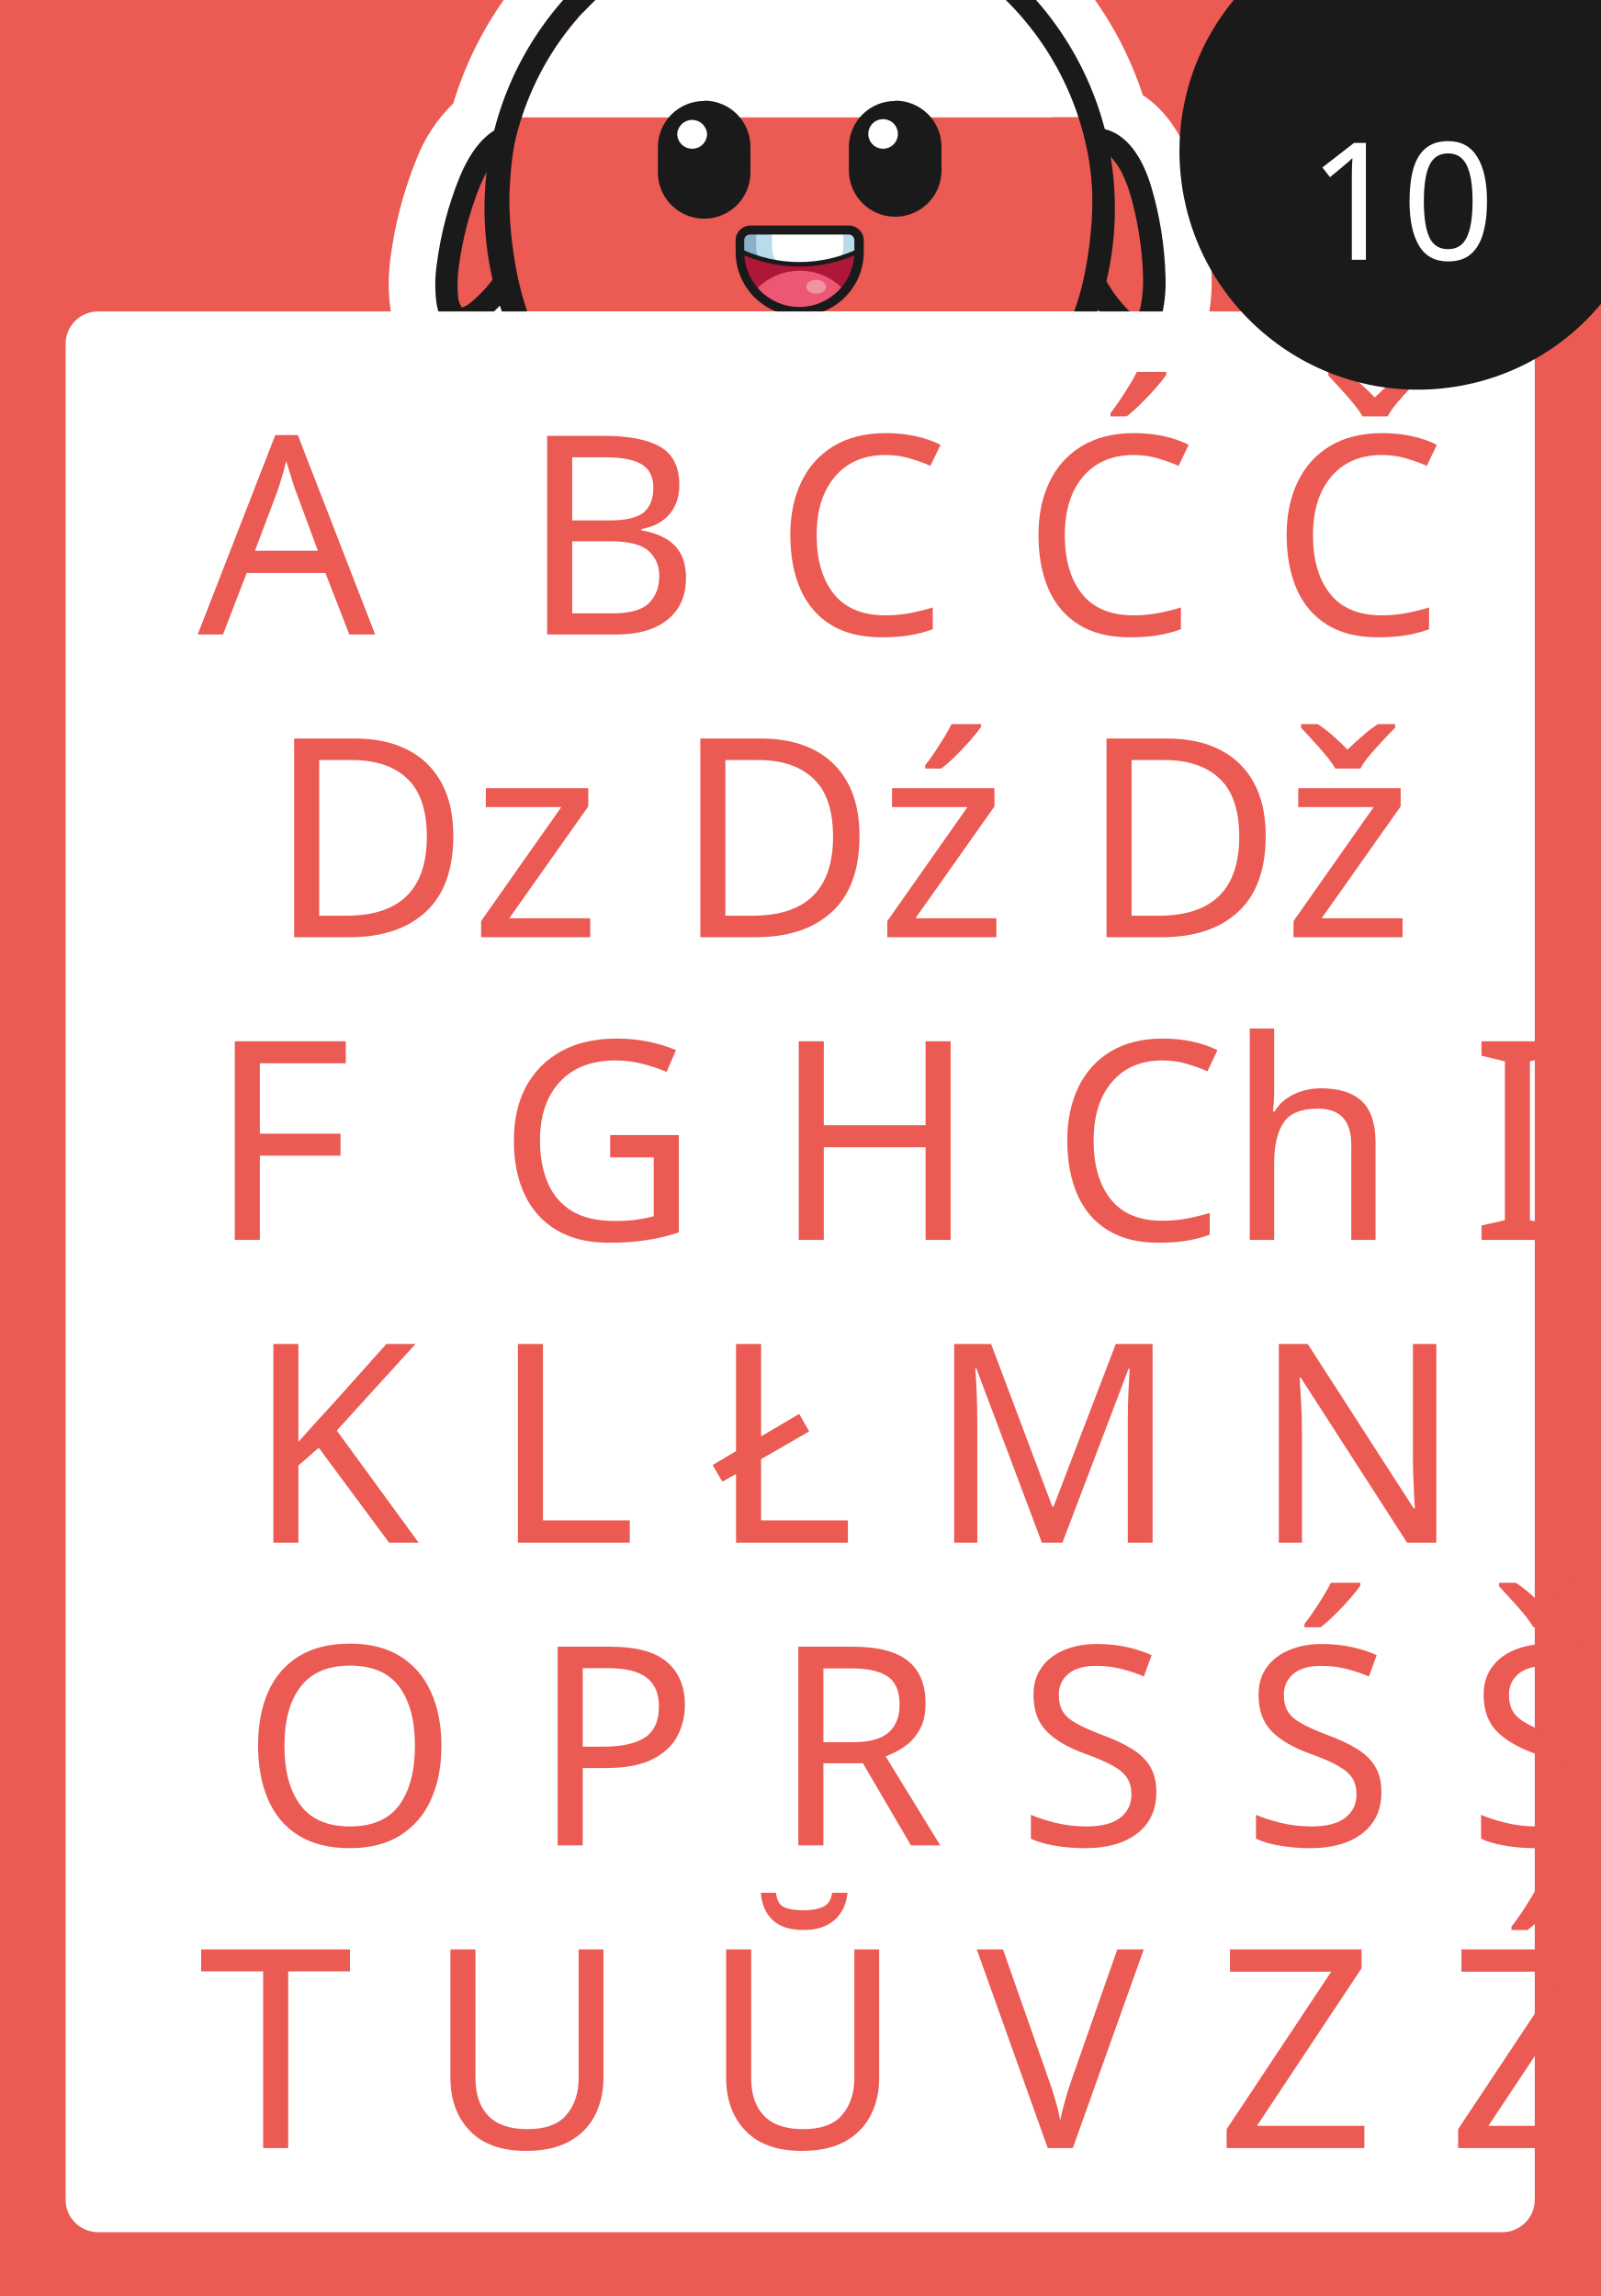
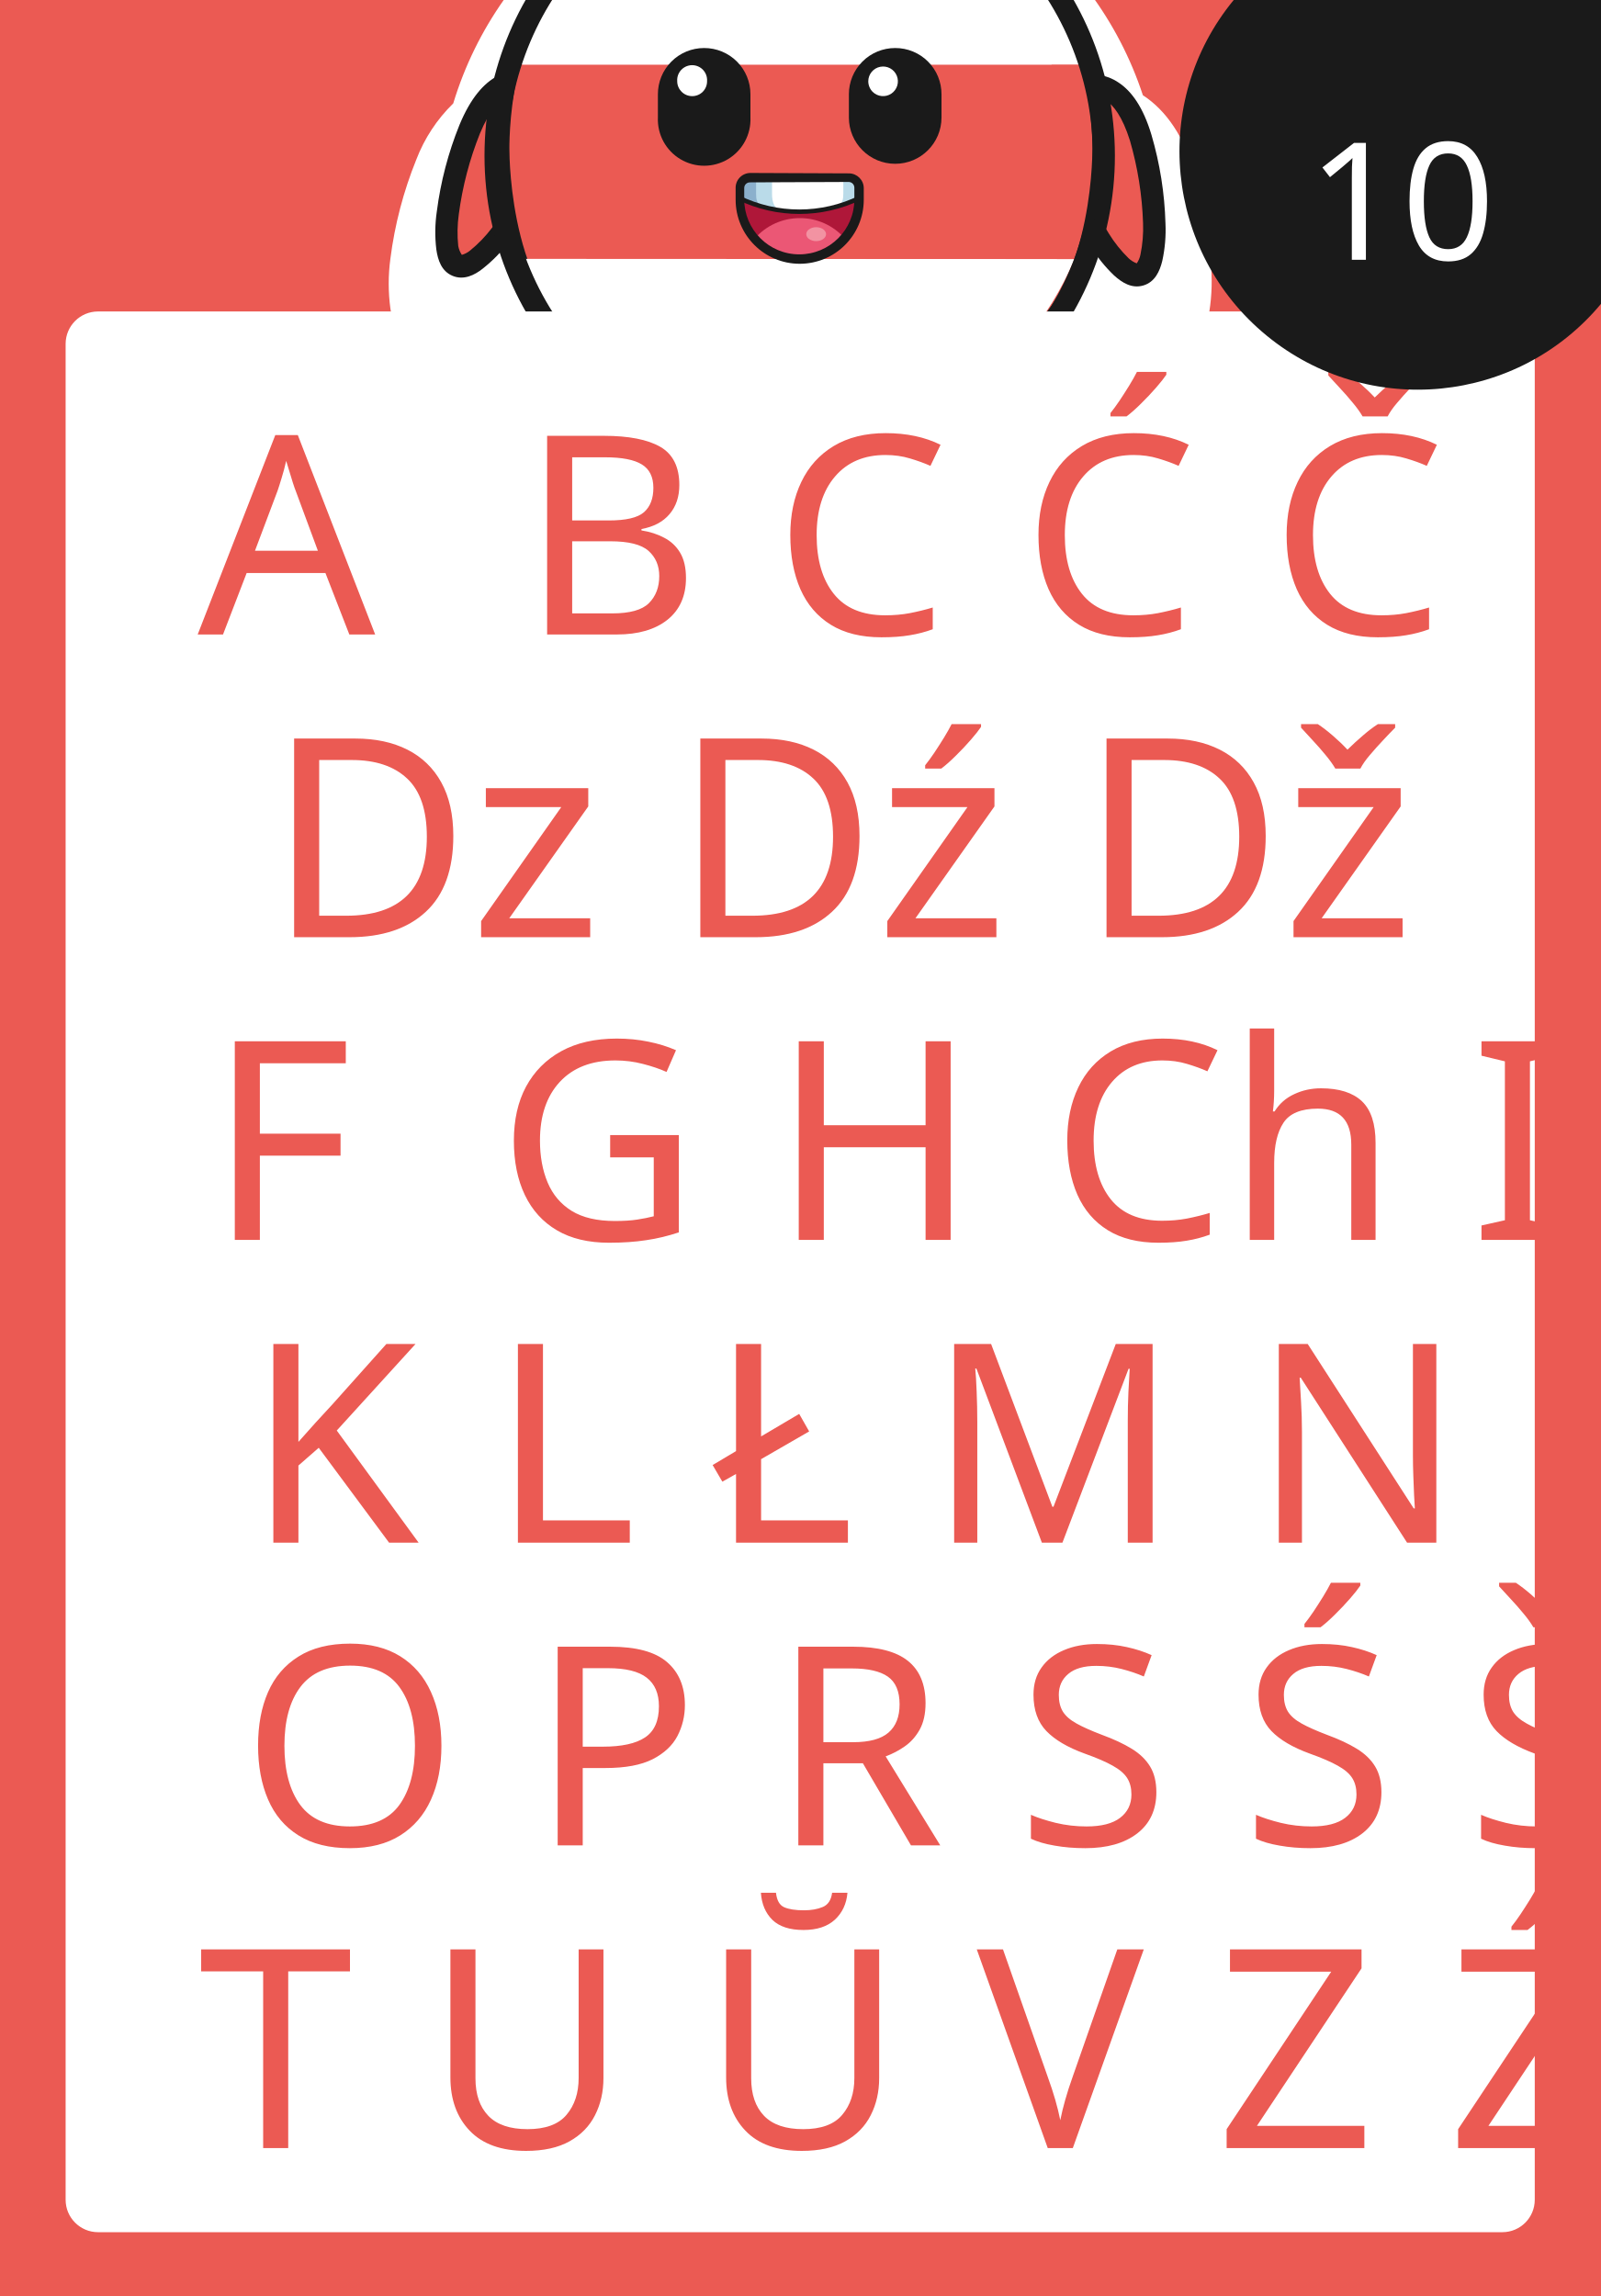
<svg xmlns="http://www.w3.org/2000/svg" id="Слой_1" data-name="Слой 1" viewBox="0 0 195.59 280.63">
  <defs>
    <style>.cls-1,.cls-9{fill:#eb5a53;}.cls-10,.cls-2{fill:#fff;}.cls-3{fill:#1a1a1a;}.cls-4{fill:#af1739;}.cls-5{fill:#eb5775;}.cls-6{fill:#badbe9;}.cls-7{fill:#8bb0cc;}.cls-8{fill:#f293a2;}.cls-9{font-size:34px;}.cls-10,.cls-9{font-family:Impact;}.cls-10{font-size:20px;}</style>
  </defs>
  <rect class="cls-1" x="-14.04" y="-18.73" width="228.37" height="310.43" />
  <path class="cls-2" d="M110.16,81.16c-2.26,0-5.48-.86-8-5A23.15,23.15,0,0,1,99.9,70.5l-.24-.89c-.64,0-1.29,0-1.93,0s-1.29,0-1.94,0l-.24.89a23.39,23.39,0,0,1-2.3,5.67c-2.47,4.13-5.69,5-8,5s-5.48-.86-8-5A23,23,0,0,1,75,70.5a48,48,0,0,1-1.47-8.06A44.05,44.05,0,0,1,58.48,45.76a8.42,8.42,0,0,1-2.11.27,8.31,8.31,0,0,1-3.22-.65c-2.1-.87-4.74-2.9-5.44-7.66a22.76,22.76,0,0,1,0-6.11,48.64,48.64,0,0,1,3.16-12.09,19.11,19.11,0,0,1,4.52-6.88,44.2,44.2,0,0,1,84.28-1c2.9,1.89,5,5.09,6.39,9.53a48.3,48.3,0,0,1,2,12.34,23.47,23.47,0,0,1-.56,6.09c-1.17,4.66-4,6.43-6.17,7.08a8.18,8.18,0,0,1-2.45.37h0a8.65,8.65,0,0,1-2.41-.35A44.29,44.29,0,0,1,121.9,62.44a48,48,0,0,1-1.48,8.06,23.39,23.39,0,0,1-2.3,5.67C115.65,80.29,112.43,81.16,110.16,81.16Z" />
-   <path class="cls-1" d="M105.24,58.13c0-6.61,2.91-7.92,4.92-7.92s4.92,1.31,4.92,7.92-2.2,16-4.92,16-4.92-9.39-4.92-16Zm0,0" />
-   <path class="cls-3" d="M110.16,48.83a5.58,5.58,0,0,0-4.26,2c-1.26,1.49-2,3.82-2,7.33A42.68,42.68,0,0,0,105.36,69a18,18,0,0,0,1.71,4.28c.69,1.16,1.62,2.24,3.09,2.24s2.4-1.08,3.09-2.24A17.19,17.19,0,0,0,115,69a42.68,42.68,0,0,0,1.49-10.84c0-3.51-.76-5.84-2-7.33a5.56,5.56,0,0,0-4.26-2Zm0,2.75a2.66,2.66,0,0,1,2.17,1c.69.82,1.38,2.45,1.38,5.55a40.52,40.52,0,0,1-1.39,10.1,16.18,16.18,0,0,1-1.42,3.61,2.71,2.71,0,0,1-.74.88,2.75,2.75,0,0,1-.73-.88A15.26,15.26,0,0,1,108,68.23a40.52,40.52,0,0,1-1.39-10.1c0-3.1.68-4.73,1.38-5.55a2.64,2.64,0,0,1,2.16-1Zm0,0" />
-   <path class="cls-1" d="M80.37,58.13c0-6.61,2.91-7.92,4.92-7.92s4.92,1.31,4.92,7.92-2.2,16-4.92,16-4.92-9.39-4.92-16Zm0,0" />
-   <path class="cls-3" d="M85.29,48.83a5.58,5.58,0,0,0-4.26,2c-1.26,1.49-2,3.82-2,7.33A42.68,42.68,0,0,0,80.49,69a18,18,0,0,0,1.71,4.28c.69,1.16,1.62,2.24,3.09,2.24s2.4-1.08,3.1-2.24A17.59,17.59,0,0,0,90.09,69a42.68,42.68,0,0,0,1.49-10.84c0-3.51-.76-5.84-2-7.33a5.56,5.56,0,0,0-4.26-2Zm0,2.75a2.66,2.66,0,0,1,2.17,1c.69.82,1.38,2.45,1.38,5.55a40.52,40.52,0,0,1-1.39,10.1A16.18,16.18,0,0,1,86,71.84a2.71,2.71,0,0,1-.74.88,2.75,2.75,0,0,1-.73-.88,15.26,15.26,0,0,1-1.42-3.61,40.52,40.52,0,0,1-1.39-10.1c0-3.1.68-4.73,1.38-5.55a2.64,2.64,0,0,1,2.16-1Zm0,0" />
-   <path class="cls-1" d="M130,25.34c-1.91-6.32.49-8.42,2.42-9s5.09-.17,7,6.15,2.52,16-.08,16.73-7.42-7.56-9.34-13.88Zm0,0" />
-   <path class="cls-3" d="M132,15.75a5.56,5.56,0,0,0-3.5,3.12c-.78,1.79-.84,4.25.17,7.6a42.72,42.72,0,0,0,4.57,10,18.08,18.08,0,0,0,2.88,3.6c1,.91,2.2,1.67,3.61,1.25s2-1.73,2.31-3a17.55,17.55,0,0,0,.39-4.59,42.56,42.56,0,0,0-1.71-10.81c-1-3.36-2.43-5.37-4.07-6.43a5.57,5.57,0,0,0-4.65-.65Zm.8,2.63a2.61,2.61,0,0,1,2.36.33c.9.58,2,1.94,2.93,4.91a41,41,0,0,1,1.6,10.07,15.85,15.85,0,0,1-.32,3.87,2.67,2.67,0,0,1-.45,1,2.65,2.65,0,0,1-1-.62,15.75,15.75,0,0,1-2.4-3.05,40.47,40.47,0,0,1-4.26-9.26c-.9-3-.71-4.73-.29-5.72a2.65,2.65,0,0,1,1.79-1.58Zm0,0" />
-   <path class="cls-1" d="M57.42,22.22c2.52-6.1,5.71-6.21,7.57-5.44s4,3.1,1.52,9.2S58.35,39.91,55.84,38.87s-1-10.55,1.58-16.65Zm0,0" />
-   <path class="cls-3" d="M65.52,15.51a5.58,5.58,0,0,0-4.69.19c-1.74.9-3.34,2.76-4.68,6a42.73,42.73,0,0,0-2.77,10.59,17.5,17.5,0,0,0-.06,4.61c.19,1.34.64,2.69,2,3.25S58,40.06,59,39.26A18.44,18.44,0,0,0,62.25,36a42.81,42.81,0,0,0,5.52-9.45c1.34-3.24,1.53-5.69.93-7.55a5.54,5.54,0,0,0-3.18-3.45Zm-1,2.54a2.66,2.66,0,0,1,1.62,1.75c.32,1,.33,2.79-.85,5.66a40.82,40.82,0,0,1-5.15,8.8,15.78,15.78,0,0,1-2.7,2.79,2.73,2.73,0,0,1-1,.53A2.89,2.89,0,0,1,56,36.49a16.08,16.08,0,0,1,.07-3.88,41.14,41.14,0,0,1,2.58-9.87c1.19-2.86,2.45-4.1,3.4-4.6a2.66,2.66,0,0,1,2.39-.09Zm0,0" />
-   <path class="cls-3" d="M97.73-13.06a38.52,38.52,0,1,0,38.52,38.52A38.56,38.56,0,0,0,97.73-13.06Zm0,4.39A34.13,34.13,0,1,1,63.6,25.46,34.1,34.1,0,0,1,97.73-8.67Zm0,0" />
-   <path class="cls-1" d="M133.5,24.6c0,1.5-.17,19.06-10.43,24-7.29,3.52-11.34-3.34-26.07-3.13-13.85.19-17.46,6.36-24.32,3.13-10.25-4.82-10.43-22.53-10.43-24,0-2.07.23-18.51,10.43-24,6-3.25,9.14.75,24,.91C113,1.67,116.52-3,123.07.59,133.26,6.23,133.5,22.53,133.5,24.6Zm0,0" />
-   <path class="cls-2" d="M98.12-10.2A36.72,36.72,0,0,0,63.54,14.32H132.7A36.75,36.75,0,0,0,98.12-10.2Zm0,0" />
-   <path class="cls-2" d="M96.2-9.36A34,34,0,0,0,63.85,14.32h64.67A34,34,0,0,0,96.2-9.36Zm0,0" />
-   <path class="cls-2" d="M63.25,38.07A42.88,42.88,0,0,0,80,55.6a37.08,37.08,0,0,0,18.16,5.21,34.55,34.55,0,0,0,10.19-1.41,35.51,35.51,0,0,0,16.76-11.22,38.6,38.6,0,0,0,6.22-10.11Zm0,0" />
-   <path class="cls-2" d="M65.08,38.13m0,0a35.23,35.23,0,0,0,64.09,0Z" />
-   <path class="cls-3" d="M97.73-11.41A36.88,36.88,0,1,0,134.6,25.46,36.88,36.88,0,0,0,97.73-11.41Zm0,1.09A35.78,35.78,0,1,1,62,25.46,35.77,35.77,0,0,1,97.73-10.32Zm0,0" />
-   <path class="cls-3" d="M109.4,12.3A5.64,5.64,0,0,1,115.06,18v2.83a5.66,5.66,0,1,1-11.32,0V18a5.65,5.65,0,0,1,5.66-5.66Zm0,0" />
-   <path class="cls-2" d="M106.11,16.35a1.81,1.81,0,1,1,.53,1.3,1.86,1.86,0,0,1-.53-1.3Zm0,0" />
-   <path class="cls-3" d="M86.05,12.3A5.64,5.64,0,0,1,91.71,18v2.83a5.66,5.66,0,1,1-11.31,0V18a5.64,5.64,0,0,1,5.65-5.66Zm0,0" />
-   <path class="cls-2" d="M82.76,16.35a1.83,1.83,0,0,1,3.65,0,1.86,1.86,0,0,1-.53,1.3,1.83,1.83,0,0,1-3.12-1.3Zm0,0" />
-   <path class="cls-4" d="M91.7,28.12a1.25,1.25,0,0,0-1.25,1.26v1.41a7.28,7.28,0,1,0,14.56,0V29.38a1.25,1.25,0,0,0-1.26-1.26Zm12,0" />
-   <path class="cls-5" d="M97.73,33.09a7.27,7.27,0,0,0-5.49,2.49,7.29,7.29,0,0,0,11,0,7.23,7.23,0,0,0-5.48-2.49Zm0,0" />
-   <path class="cls-2" d="M91.7,28.12a1.25,1.25,0,0,0-1.25,1.26v1.27a16.75,16.75,0,0,0,14.56,0V29.38a1.25,1.25,0,0,0-1.26-1.26Zm12,0" />
-   <path class="cls-6" d="M103.06,28.12v1.95c0,.73-.1,1.19-.6,1.53a16.29,16.29,0,0,0,2.55-1V29.38a1.25,1.25,0,0,0-1.26-1.26Zm.69,0" />
-   <path class="cls-6" d="M91.7,28.12a1.25,1.25,0,0,0-1.25,1.26v1.27a17.06,17.06,0,0,0,5,1.48c-.85-.23-1.1-1.08-1.1-2.06V28.12Zm2.65,0" />
-   <path class="cls-7" d="M92.4,28.12v1.95c0,.73.09,1.19.59,1.53a16.56,16.56,0,0,1-2.54-1V29.38a1.25,1.25,0,0,1,1.25-1.26Zm-.7,0" />
-   <path class="cls-3" d="M91.7,27.57a1.81,1.81,0,0,0-1.8,1.81v1.41a7.83,7.83,0,0,0,15.66,0V29.38a1.82,1.82,0,0,0-1.81-1.81Zm12,1.1a.69.69,0,0,1,.71.71v1.41a6.73,6.73,0,1,1-13.46,0V29.38a.69.69,0,0,1,.7-.71Zm0,0" />
-   <path class="cls-3" d="M105,30.34a16.7,16.7,0,0,1-14.63,0l-.24.5a17.27,17.27,0,0,0,15.11,0l-.24-.5Zm0,0" />
-   <path class="cls-8" d="M98.53,35.05a.74.74,0,0,1,.36-.6,1.47,1.47,0,0,1,.85-.25c.67,0,1.21.38,1.21.85s-.54.85-1.21.85a1.47,1.47,0,0,1-.85-.25.76.76,0,0,1-.36-.6Zm0,0" />
+   <path class="cls-1" d="M105.24,51.7c0-6.6,2.91-7.92,4.92-7.92s4.92,1.32,4.92,7.92-2.2,16-4.92,16-4.92-9.39-4.92-16Zm0,0" />
+   <path class="cls-3" d="M110.16,42.4a5.58,5.58,0,0,0-4.26,2c-1.26,1.49-2,3.83-2,7.33a42.68,42.68,0,0,0,1.49,10.84,18.26,18.26,0,0,0,1.71,4.29c.69,1.15,1.62,2.23,3.09,2.23s2.4-1.08,3.09-2.23A17.43,17.43,0,0,0,115,62.54a42.68,42.68,0,0,0,1.49-10.84c0-3.5-.76-5.84-2-7.33a5.56,5.56,0,0,0-4.26-2Zm0,2.75a2.66,2.66,0,0,1,2.17,1c.69.82,1.38,2.45,1.38,5.55a40.46,40.46,0,0,1-1.39,10.1,16.49,16.49,0,0,1-1.42,3.62,2.74,2.74,0,0,1-.74.87,2.78,2.78,0,0,1-.73-.87A15.54,15.54,0,0,1,108,61.8a40.46,40.46,0,0,1-1.39-10.1c0-3.1.68-4.73,1.38-5.55a2.64,2.64,0,0,1,2.16-1Zm0,0" />
+   <path class="cls-1" d="M80.37,51.7c0-6.6,2.91-7.92,4.92-7.92s4.92,1.32,4.92,7.92-2.2,16-4.92,16-4.92-9.39-4.92-16Zm0,0" />
+   <path class="cls-3" d="M85.29,42.4a5.58,5.58,0,0,0-4.26,2c-1.26,1.49-2,3.83-2,7.33a42.68,42.68,0,0,0,1.49,10.84,18.26,18.26,0,0,0,1.71,4.29c.69,1.15,1.62,2.23,3.09,2.23s2.4-1.08,3.1-2.23a17.84,17.84,0,0,0,1.7-4.29A42.68,42.68,0,0,0,91.58,51.7c0-3.5-.76-5.84-2-7.33a5.56,5.56,0,0,0-4.26-2Zm0,2.75a2.66,2.66,0,0,1,2.17,1c.69.82,1.38,2.45,1.38,5.55a40.46,40.46,0,0,1-1.39,10.1A16.49,16.49,0,0,1,86,65.42a2.74,2.74,0,0,1-.74.87,2.78,2.78,0,0,1-.73-.87,15.54,15.54,0,0,1-1.42-3.62,40.46,40.46,0,0,1-1.39-10.1c0-3.1.68-4.73,1.38-5.55a2.64,2.64,0,0,1,2.16-1Zm0,0" />
+   <path class="cls-1" d="M130,18.92c-1.91-6.33.49-8.43,2.42-9s5.09-.17,7,6.16,2.52,15.94-.08,16.73-7.42-7.56-9.34-13.88Zm0,0" />
+   <path class="cls-3" d="M132,9.32a5.56,5.56,0,0,0-3.5,3.12c-.78,1.79-.84,4.25.17,7.6a42.72,42.72,0,0,0,4.57,10,17.8,17.8,0,0,0,2.88,3.6c1,.91,2.2,1.67,3.61,1.25s2-1.73,2.31-3a17.55,17.55,0,0,0,.39-4.59,42.56,42.56,0,0,0-1.71-10.81c-1-3.36-2.43-5.37-4.07-6.43A5.57,5.57,0,0,0,132,9.32Zm.8,2.63a2.64,2.64,0,0,1,2.36.33c.9.58,2,1.94,2.93,4.91a41,41,0,0,1,1.6,10.07,15.85,15.85,0,0,1-.32,3.87,2.85,2.85,0,0,1-.45,1.06,3,3,0,0,1-1-.63,15.75,15.75,0,0,1-2.4-3,40.47,40.47,0,0,1-4.26-9.26c-.9-3-.71-4.73-.29-5.72A2.65,2.65,0,0,1,132.76,12Zm0,0" />
+   <path class="cls-1" d="M57.42,15.79c2.52-6.1,5.71-6.21,7.57-5.44s4,3.1,1.52,9.2-8.16,13.94-10.67,12.9-1-10.56,1.58-16.66Zm0,0" />
+   <path class="cls-3" d="M65.52,9.08a5.58,5.58,0,0,0-4.69.19c-1.74.9-3.34,2.76-4.68,6a42.84,42.84,0,0,0-2.77,10.59,17.5,17.5,0,0,0-.06,4.61c.19,1.34.64,2.69,2,3.25S58,33.63,59,32.83a18.11,18.11,0,0,0,3.22-3.3,42.58,42.58,0,0,0,5.52-9.45c1.34-3.24,1.53-5.69.93-7.54a5.56,5.56,0,0,0-3.18-3.46Zm-1,2.54a2.66,2.66,0,0,1,1.62,1.75c.32,1,.33,2.79-.85,5.66a40.82,40.82,0,0,1-5.15,8.8,16.25,16.25,0,0,1-2.7,2.8,2.8,2.8,0,0,1-1,.52A2.89,2.89,0,0,1,56,30.06a16.08,16.08,0,0,1,.07-3.88,40.94,40.94,0,0,1,2.58-9.86c1.19-2.87,2.45-4.11,3.4-4.6a2.64,2.64,0,0,1,2.39-.1Zm0,0" />
+   <path class="cls-3" d="M97.73-19.49A38.52,38.52,0,1,0,136.25,19,38.56,38.56,0,0,0,97.73-19.49Zm0,4.39A34.13,34.13,0,1,1,63.6,19,34.1,34.1,0,0,1,97.73-15.1Zm0,0" />
+   <path class="cls-1" d="M133.5,18.17c0,1.5-.17,19.06-10.43,24C115.78,45.69,111.73,38.83,97,39c-13.85.19-17.46,6.36-24.32,3.14-10.25-4.83-10.43-22.54-10.43-24,0-2.07.23-18.51,10.43-24,6-3.25,9.14.75,24,.91,16.27.17,19.83-4.54,26.38-.91C133.26-.2,133.5,16.1,133.5,18.17Zm0,0" />
+   <path class="cls-2" d="M98.12-16.62A36.7,36.7,0,0,0,63.54,7.89H132.7A36.72,36.72,0,0,0,98.12-16.62Zm0,0" />
+   <path class="cls-2" d="M96.2-15.79A34,34,0,0,0,63.85,7.89h64.67A34,34,0,0,0,96.2-15.79Zm0,0" />
+   <path class="cls-2" d="M63.25,31.64A42.88,42.88,0,0,0,80,49.17a37.08,37.08,0,0,0,18.16,5.21A34.55,34.55,0,0,0,108.33,53a35.51,35.51,0,0,0,16.76-11.22,38.6,38.6,0,0,0,6.22-10.11Zm0,0" />
+   <path class="cls-2" d="M65.08,31.7m0,0a35.23,35.23,0,0,0,64.09,0Z" />
+   <path class="cls-3" d="M97.73-17.84A36.88,36.88,0,1,0,134.6,19,36.88,36.88,0,0,0,97.73-17.84Zm0,1.09A35.78,35.78,0,1,1,62,19,35.77,35.77,0,0,1,97.73-16.75Zm0,0" />
+   <path class="cls-3" d="M109.4,5.87a5.64,5.64,0,0,1,5.66,5.66v2.83a5.66,5.66,0,1,1-11.32,0V11.53a5.65,5.65,0,0,1,5.66-5.66Zm0,0" />
+   <path class="cls-2" d="M106.11,9.93a1.81,1.81,0,1,1,.53,1.29,1.85,1.85,0,0,1-.53-1.29Zm0,0" />
+   <path class="cls-3" d="M86.05,5.87a5.64,5.64,0,0,1,5.66,5.66v2.83a5.66,5.66,0,1,1-11.31,0V11.53a5.64,5.64,0,0,1,5.65-5.66Zm0,0" />
+   <path class="cls-2" d="M82.76,9.93a1.83,1.83,0,1,1,3.65,0,1.81,1.81,0,0,1-1.82,1.82,1.83,1.83,0,0,1-1.83-1.82Zm0,0" />
+   <path class="cls-4" d="M91.7,21.69A1.25,1.25,0,0,0,90.45,23v1.41a7.28,7.28,0,1,0,14.56,0V23a1.25,1.25,0,0,0-1.26-1.26Zm12,0" />
+   <path class="cls-5" d="M97.73,26.66a7.27,7.27,0,0,0-5.49,2.49,7.27,7.27,0,0,0,11,0,7.23,7.23,0,0,0-5.48-2.49Zm0,0" />
+   <path class="cls-2" d="M91.7,21.69A1.25,1.25,0,0,0,90.45,23v1.27a17.12,17.12,0,0,0,7.28,1.66A17,17,0,0,0,105,24.21V23a1.25,1.25,0,0,0-1.26-1.26Zm12,0" />
+   <path class="cls-6" d="M103.06,21.69v1.95c0,.73-.1,1.19-.6,1.53a16.29,16.29,0,0,0,2.55-1V23a1.25,1.25,0,0,0-1.26-1.26Zm.69,0" />
+   <path class="cls-6" d="M91.7,21.69A1.25,1.25,0,0,0,90.45,23v1.27a16.76,16.76,0,0,0,5,1.48c-.85-.23-1.1-1.08-1.1-2.06V21.69Zm2.65,0" />
+   <path class="cls-7" d="M92.4,21.69v1.95c0,.73.09,1.19.59,1.53a16.56,16.56,0,0,1-2.54-1V23a1.25,1.25,0,0,1,1.25-1.26Zm-.7,0" />
+   <path class="cls-3" d="M91.7,21.14A1.81,1.81,0,0,0,89.9,23v1.41a7.83,7.83,0,0,0,15.66,0V23a1.82,1.82,0,0,0-1.81-1.81Zm12,1.1a.7.7,0,0,1,.71.71v1.41a6.73,6.73,0,1,1-13.46,0V23a.69.69,0,0,1,.7-.71Zm0,0" />
+   <path class="cls-3" d="M105,23.91a16.63,16.63,0,0,1-14.63,0l-.24.5a17.27,17.27,0,0,0,15.11,0l-.24-.5Zm0,0" />
+   <path class="cls-8" d="M98.53,28.62a.74.74,0,0,1,.36-.6,1.47,1.47,0,0,1,.85-.25c.67,0,1.21.38,1.21.85s-.54.85-1.21.85a1.47,1.47,0,0,1-.85-.25.74.74,0,0,1-.36-.6Zm0,0" />
  <rect class="cls-2" x="8.02" y="38.07" width="179.54" height="234.76" rx="3.96" />
  <text class="cls-9" transform="translate(24.16 77.55)">
    <tspan xml:space="preserve">A  B C Ć Č D </tspan>
    <tspan x="8.49" y="37" xml:space="preserve">Dz Dź Dž  E  </tspan>
    <tspan x="1.24" y="74" xml:space="preserve">F  G H Ch I J</tspan>
    <tspan x="5.95" y="111">K L Ł M N Ń </tspan>
    <tspan x="5.3" y="148">O P R S Ś Š </tspan>
    <tspan x="0.08" y="185">T U Ŭ V Z Ź Ž</tspan>
  </text>
  <path class="cls-3" d="M150.77,0l29,0h16l0,16c0,7,0,14,0,21A29.09,29.09,0,0,1,150.77,0Z" />
  <text class="cls-10" transform="translate(159.83 31.75)">10</text>
</svg>
